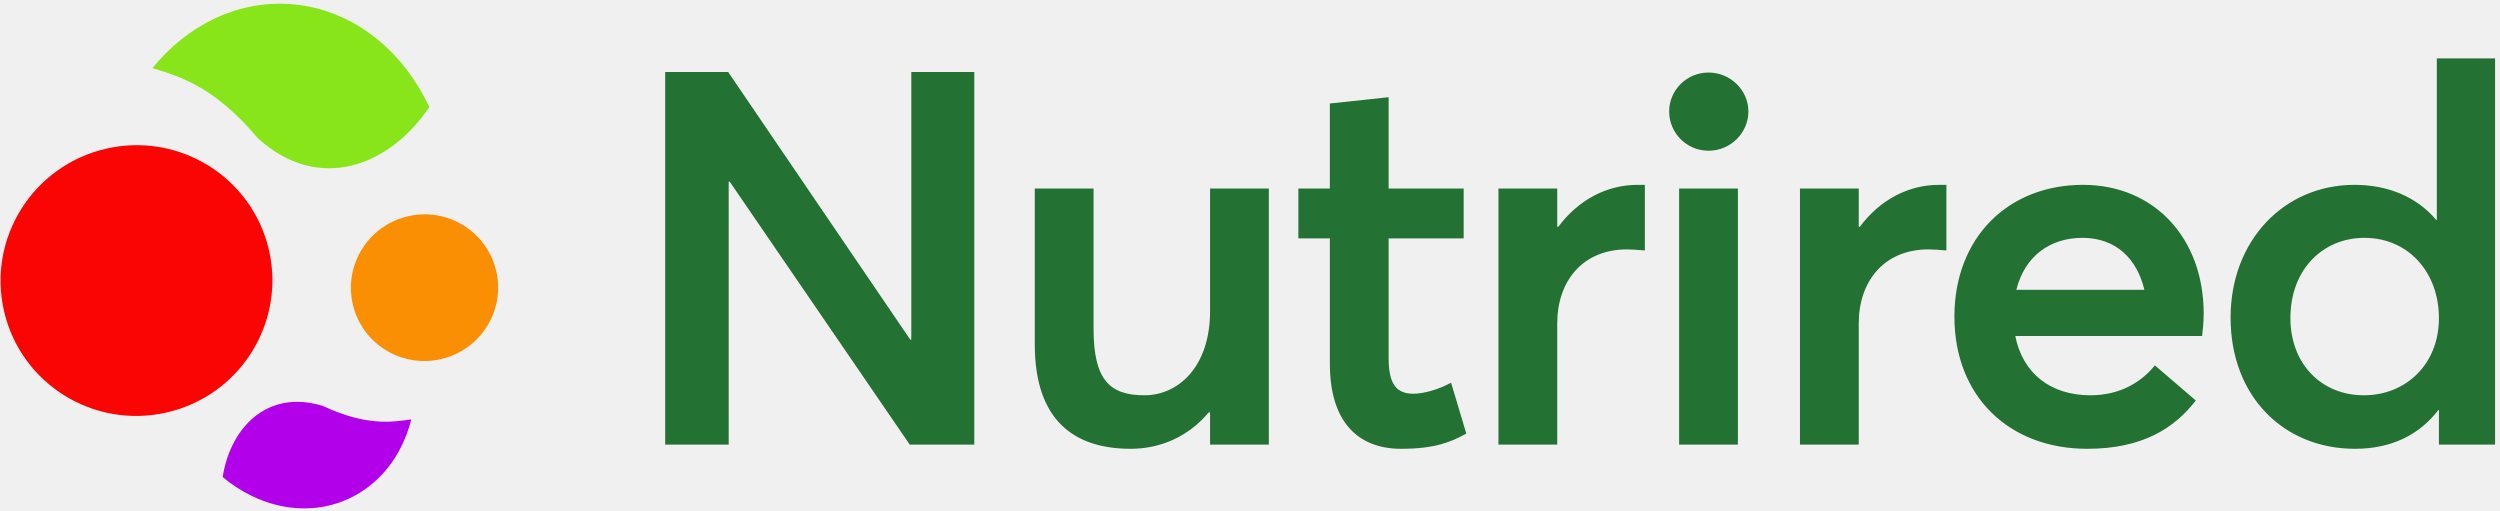
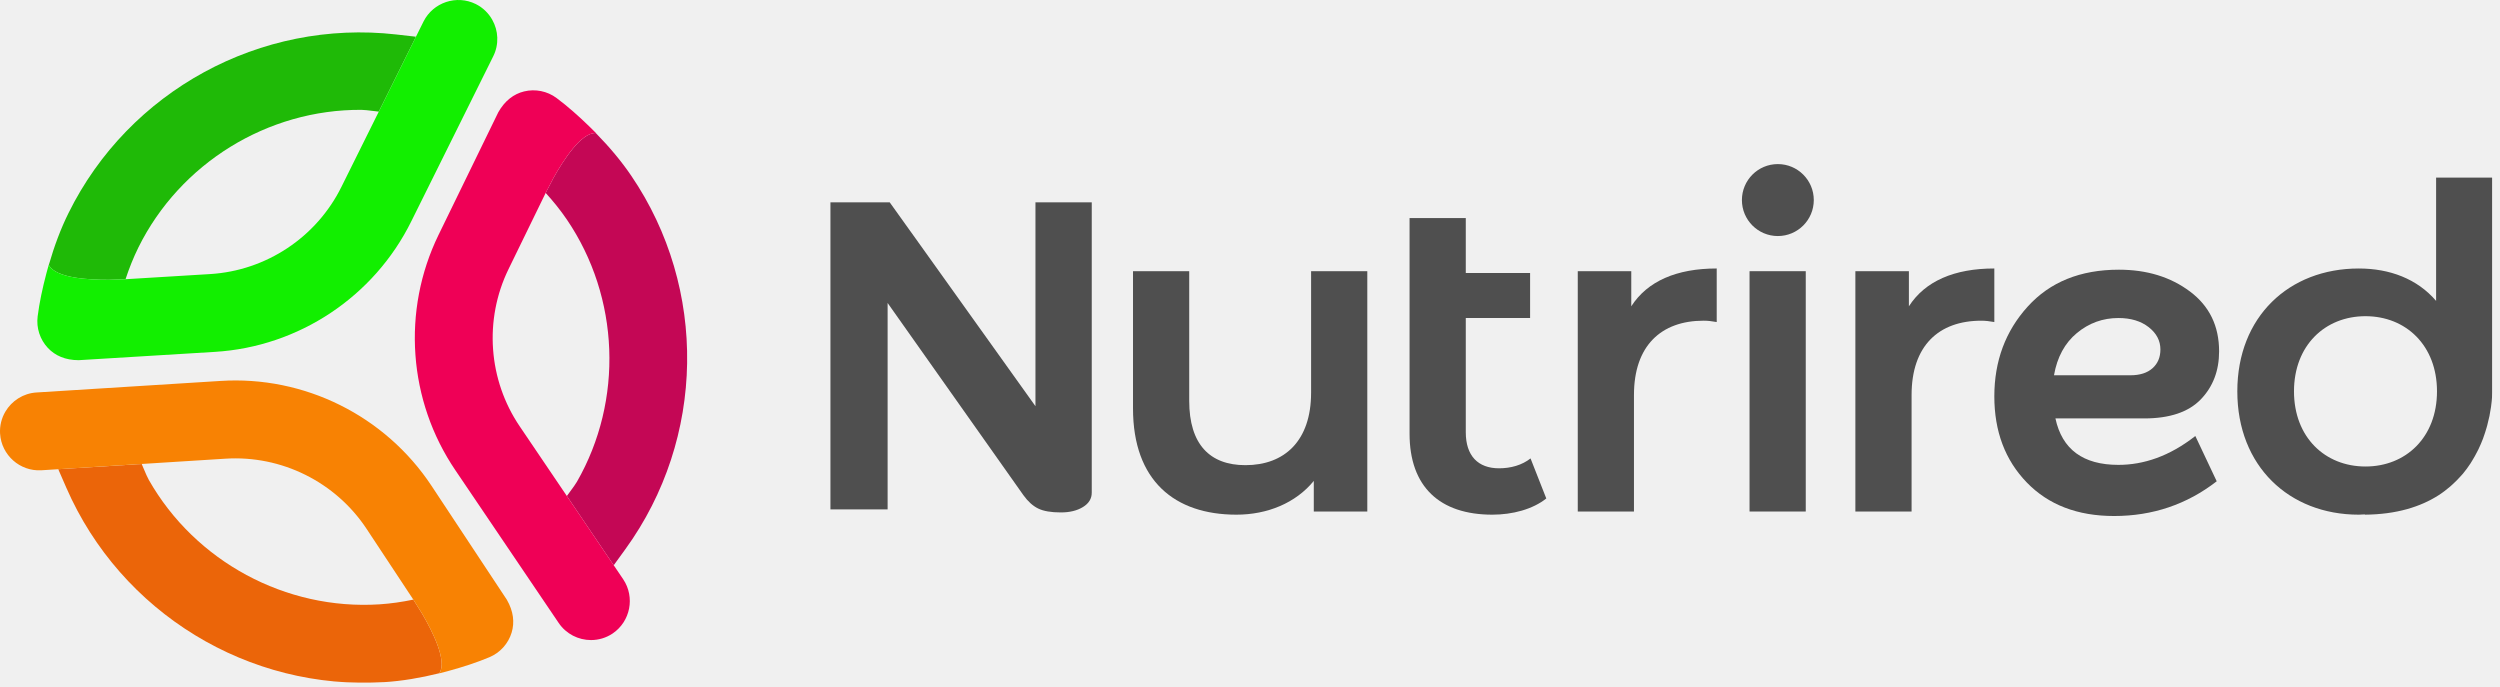
- <svg xmlns="http://www.w3.org/2000/svg" width="343px" height="70px" viewBox="0 0 343 70" version="1.1">
-   <defs />
+ <svg xmlns="http://www.w3.org/2000/svg" xmlns:xlink="http://www.w3.org/1999/xlink" width="153px" height="42px" viewBox="0 0 153 42" version="1.1">
+   <defs>
+     <polygon id="path-1" points="0 41.787 152.529 41.787 152.529 0 0 0" />
+   </defs>
  <g id="Page-1" stroke="none" stroke-width="1" fill="none" fill-rule="evenodd">
-     <g id="Desktop-HD" transform="translate(-257, -94)">
-       <g id="Group" transform="translate(249, 84)">
-         <path d="M99.264,71 L107.976,71 L107.976,34.928 L108.12,34.928 L132.816,71 L141.672,71 L141.672,19.88 L133.032,19.88 L133.032,56.6 L132.888,56.6 L107.904,19.88 L99.264,19.88 L99.264,71 Z M163.148,71.576 C167.18,71.576 171.068,69.92 173.876,66.536 L174.02,66.608 L174.02,71 L182.084,71 L182.084,35.864 L174.02,35.864 L174.02,52.712 C174.02,60.272 169.7,64.232 165.02,64.232 C160.196,64.232 158.036,62.072 158.036,55.088 L158.036,35.864 L149.972,35.864 L149.972,57.248 C149.972,67.688 155.372,71.576 163.148,71.576 Z M200.248,71.576 C204.856,71.576 207.088,70.64 209.176,69.488 L207.088,62.504 C205.216,63.512 203.272,64.016 201.904,64.016 C199.6,64.016 198.52,62.72 198.52,59.12 L198.52,42.704 L208.816,42.704 L208.816,35.864 L198.52,35.864 L198.52,23.336 L190.456,24.2 L190.456,35.864 L186.136,35.864 L186.136,42.704 L190.456,42.704 L190.456,59.912 C190.456,67.76 194.2,71.576 200.248,71.576 Z M213.588,71 L221.652,71 L221.652,54.368 C221.652,48.608 225.108,44.216 231.228,44.216 C231.804,44.216 232.74,44.288 233.676,44.36 L233.676,35.36 L232.668,35.36 C228.42,35.36 224.532,37.448 221.796,41.12 L221.652,41.12 L221.652,35.864 L213.588,35.864 L213.588,71 Z M242.408,30.68 C245.432,30.68 247.88,28.232 247.88,25.28 C247.88,22.4 245.432,19.952 242.408,19.952 C239.384,19.952 237.008,22.4 237.008,25.28 C237.008,28.232 239.384,30.68 242.408,30.68 Z M238.376,71 L246.44,71 L246.44,35.864 L238.376,35.864 L238.376,71 Z M254.956,71 L263.02,71 L263.02,54.368 C263.02,48.608 266.476,44.216 272.596,44.216 C273.172,44.216 274.108,44.288 275.044,44.36 L275.044,35.36 L274.036,35.36 C269.788,35.36 265.9,37.448 263.164,41.12 L263.02,41.12 L263.02,35.864 L254.956,35.864 L254.956,71 Z M310.344,53 C310.344,42.776 303.648,35.36 293.784,35.36 C283.488,35.36 276.144,42.632 276.144,53.432 C276.144,64.448 283.704,71.576 294.36,71.576 C301.92,71.576 306.312,68.768 309.264,64.952 L303.648,60.128 C301.848,62.36 298.968,64.232 294.792,64.232 C289.32,64.232 285.504,61.208 284.496,56.096 L310.128,56.096 C310.2,55.52 310.344,54.296 310.344,53 Z M293.712,42.632 C298.32,42.632 301.2,45.512 302.208,49.76 L284.64,49.76 C285.792,45.152 289.248,42.632 293.712,42.632 Z M331.1,71.576 C336.14,71.576 339.956,69.632 342.548,66.248 L342.62,66.248 L342.62,71 L350.324,71 L350.324,18.008 L342.332,18.008 L342.332,40.184 L342.26,40.184 C339.596,37.016 335.636,35.36 331.028,35.36 C321.38,35.36 314.036,42.992 314.036,53.576 C314.036,64.448 321.38,71.576 331.1,71.576 Z M332.324,64.232 C326.42,64.232 322.244,59.84 322.244,53.648 C322.244,46.88 326.78,42.632 332.396,42.632 C338.444,42.632 342.62,47.384 342.62,53.648 C342.62,59.984 338.084,64.232 332.324,64.232 Z" id="Nutrired" fill="#247134" />
-         <g id="Group-Copy" transform="translate(41.7892, 45.5) rotate(-13) translate(-41.7892, -45.5) translate(7.789198, 7)">
-           <path d="M43.331,35.797 C51.21,31.594 56.449,24.137 56.449,15.638 C56.449,8.411 52.66,1.938 46.682,-2.423 C45.804,1.048 44.781,6.065 37.822,12.535 C30.698,21.276 34.942,30.764 43.331,35.797 Z" id="Combined-Shape" fill="#88E51A" transform="translate(45.32932, 16.68716) rotate(-74) translate(-45.32932, -16.68716) " />
-           <path d="M36.228,79.712 C41.785,76.748 45.48,71.489 45.48,65.495 C45.48,60.399 42.808,55.833 38.591,52.758 C37.972,55.205 37.251,58.744 32.343,63.307 C27.319,69.472 30.312,76.163 36.228,79.712 Z" id="Combined-Shape-Copy" fill="#B200EB" transform="translate(37.63755, 66.23515) rotate(81) translate(-37.63755, -66.23515) " />
-           <ellipse id="Oval-2" fill="#FB0404" cx="18.649" cy="38.029" rx="18.649" ry="18.567" />
-           <ellipse id="Oval-2-Copy" fill="#FB8F04" cx="56.935" cy="47.87" rx="10.102" ry="10.057" />
-         </g>
+     <g id="Desktop-HD" transform="translate(-92, -17)">
+       <g id="Page-1" transform="translate(92, 17)">
+         <path d="M80.239,24.034 C80.239,26.98 78.615,28.468 76.22,28.468 C74.047,28.468 72.78,27.2 72.78,24.529 L72.78,16.597 L69.34,16.597 L69.34,24.997 C69.34,29.432 71.899,31.498 75.67,31.498 C77.569,31.498 79.303,30.781 80.404,29.432 L80.404,31.305 L83.679,31.305 L83.679,16.597 L80.239,16.597 L80.239,24.034 Z" id="Fill-1" fill="#4F4F4F" />
+         <path d="M91.743,28.66 C90.449,28.66 89.706,27.89 89.706,26.457 L89.706,19.461 L93.642,19.461 L93.642,16.706 L89.706,16.706 L89.706,13.347 L86.265,13.347 L86.265,26.54 C86.265,29.79 88.11,31.498 91.33,31.498 C92.568,31.498 93.807,31.167 94.633,30.506 L93.669,28.055 C93.146,28.468 92.458,28.66 91.743,28.66" id="Fill-3" fill="#4F4F4F" />
+         <path d="M99.834,18.746 L99.834,16.597 L96.559,16.597 L96.559,31.305 L99.999,31.305 L99.999,24.172 C99.999,21.169 101.65,19.626 104.265,19.626 C104.513,19.626 104.76,19.654 105.063,19.709 L105.063,16.431 C102.613,16.431 100.824,17.203 99.834,18.746" id="Fill-5" fill="#4F4F4F" />
+         <path d="M108.804,10.042 C107.589,10.042 106.605,11.028 106.605,12.243 C106.605,13.46 107.589,14.446 108.804,14.446 C110.019,14.446 111.004,13.46 111.004,12.243 C111.004,11.028 110.019,10.042 108.804,10.042" id="Fill-7" fill="#4F4F4F" />
+         <mask id="mask-2" fill="white">
+           <use xlink:href="#path-1" />
+         </mask>
+         <g id="Clip-10" />
+         <polygon id="Fill-9" fill="#4F4F4F" mask="url(#mask-2)" points="107.072 31.305 110.512 31.305 110.512 16.597 107.072 16.597" />
+         <path d="M122.053,16.431 C119.604,16.431 117.815,17.203 116.824,18.746 L116.824,16.597 L113.549,16.597 L113.549,31.305 L116.989,31.305 L116.989,24.172 C116.989,21.169 118.641,19.627 121.255,19.627 C121.503,19.627 121.75,19.654 122.053,19.709 L122.053,16.431 Z" id="Fill-11" fill="#4F4F4F" mask="url(#mask-2)" />
+         <path d="M144.768,28.55 C142.291,28.55 140.392,26.76 140.392,23.951 C140.392,21.141 142.291,19.351 144.768,19.351 C147.244,19.351 149.144,21.141 149.144,23.951 C149.144,26.76 147.244,28.55 144.768,28.55 L144.768,28.55 Z M149.09,10.868 L149.09,18.415 C147.933,17.065 146.254,16.432 144.355,16.432 C140.089,16.432 136.924,19.379 136.924,23.951 C136.924,28.523 140.089,31.498 144.355,31.498 C144.481,31.498 144.603,31.487 144.726,31.481 L144.726,31.498 C146.673,31.483 148.131,31.013 149.227,30.318 C149.491,30.15 149.728,29.966 149.952,29.775 C150.014,29.721 150.074,29.665 150.134,29.61 C150.304,29.453 150.463,29.291 150.61,29.125 C150.649,29.08 150.692,29.037 150.73,28.992 C150.902,28.785 151.057,28.572 151.198,28.356 C151.236,28.299 151.268,28.241 151.303,28.184 C151.408,28.013 151.505,27.841 151.592,27.669 C151.624,27.607 151.657,27.546 151.686,27.484 C151.79,27.265 151.884,27.048 151.964,26.835 C151.972,26.815 151.977,26.795 151.984,26.775 C152.058,26.573 152.121,26.375 152.176,26.183 C152.19,26.135 152.204,26.086 152.217,26.038 C152.269,25.843 152.315,25.653 152.351,25.477 C152.352,25.474 152.353,25.47 152.354,25.466 C152.394,25.268 152.424,25.085 152.448,24.917 C152.449,24.913 152.45,24.909 152.45,24.905 C152.451,24.902 152.451,24.9 152.451,24.897 C152.47,24.758 152.485,24.633 152.496,24.521 C152.496,24.518 152.496,24.516 152.496,24.513 C152.518,24.284 152.526,24.119 152.528,24.034 L152.528,24.026 C152.529,23.99 152.529,23.964 152.529,23.964 L152.529,10.868 L149.09,10.868 Z" id="Fill-12" fill="#4F4F4F" mask="url(#mask-2)" />
+         <path d="M63.37,24.859 L55.771,14.227 L55.771,14.227 L55.71,14.143 L55.504,13.855 C55.501,13.851 55.499,13.847 55.495,13.843 L54.449,12.381 L53.801,12.381 L51.985,12.381 L50.823,12.381 L50.823,13.778 L50.823,14.227 L50.823,31.177 L54.322,31.177 L54.322,18.542 L62.634,30.307 C62.913,30.695 63.216,30.967 63.54,31.123 C63.865,31.282 64.325,31.361 64.922,31.361 C65.465,31.361 65.916,31.252 66.276,31.031 C66.636,30.812 66.815,30.519 66.815,30.15 L66.815,12.381 L63.37,12.381 L63.37,24.859 Z" id="Fill-13" fill="#4F4F4F" mask="url(#mask-2)" />
+         <path d="M129.647,19.463 C128.692,19.463 127.846,19.769 127.106,20.382 C126.366,20.995 125.898,21.856 125.704,22.967 L130.377,22.967 C130.961,22.967 131.413,22.823 131.735,22.535 C132.056,22.248 132.217,21.866 132.217,21.387 C132.217,20.852 131.978,20.396 131.501,20.023 C131.024,19.65 130.406,19.463 129.647,19.463 M129.647,28.45 C131.185,28.45 132.769,27.926 134.354,26.684 L135.663,29.455 C133.833,30.873 131.739,31.58 129.383,31.58 C127.145,31.58 125.363,30.896 124.039,29.528 C122.715,28.159 122.053,26.403 122.053,24.258 C122.053,22.095 122.734,20.263 124.098,18.76 C125.46,17.257 127.319,16.505 129.676,16.505 C131.389,16.505 132.84,16.95 134.028,17.841 C135.215,18.731 135.809,19.951 135.809,21.502 C135.809,22.689 135.434,23.67 134.685,24.445 C133.935,25.22 132.781,25.608 131.224,25.608 L125.792,25.608 C126.2,27.503 127.485,28.45 129.647,28.45" id="Fill-14" fill="#4F4F4F" mask="url(#mask-2)" />
+         <path d="M33.864,10.905 L33.398,11.801 L33.395,11.807 C33.865,12.323 34.303,12.866 34.693,13.439 C37.926,18.197 38.167,24.498 35.308,29.484 C35.209,29.656 35.086,29.817 34.864,30.12 L34.691,30.355 L37.56,34.593 L38.277,33.604 C43.179,26.836 43.323,17.654 38.634,10.757 C38.038,9.879 37.321,9.019 36.465,8.144 C35.568,8.104 34.474,9.808 33.864,10.905" id="Fill-15" fill="#C40755" mask="url(#mask-2)" />
+         <path d="M37.56,34.593 L34.691,30.355 L31.813,26.102 C29.879,23.255 29.614,19.565 31.121,16.472 L33.395,11.806 L33.398,11.801 L33.864,10.905 L33.864,10.905 C34.474,9.807 35.567,8.104 36.465,8.144 C36.467,8.144 36.47,8.143 36.473,8.143 L36.107,7.778 C35.407,7.096 34.745,6.51 34.064,6.001 C33.491,5.572 32.757,5.429 32.075,5.595 C31.444,5.749 30.897,6.161 30.497,6.868 L26.836,14.381 C24.583,19.009 24.979,24.527 27.873,28.785 L34.189,38.121 C34.648,38.803 35.403,39.172 36.169,39.172 C36.626,39.172 37.089,39.041 37.496,38.768 L37.5,38.765 C38.581,38.029 38.871,36.547 38.143,35.456 L37.56,34.593 Z" id="Fill-16" fill="#EF0056" mask="url(#mask-2)" />
+         <path d="M6.669,17.123 L7.677,17.088 L7.683,17.088 C7.902,16.424 8.159,15.776 8.465,15.154 C11.014,9.996 16.377,6.686 22.12,6.723 C22.319,6.725 22.52,6.753 22.893,6.797 L23.182,6.832 L25.457,2.247 L24.244,2.109 C15.944,1.169 7.885,5.561 4.193,13.04 C3.722,13.99 3.327,15.039 2.987,16.215 C3.394,17.016 5.414,17.131 6.669,17.123" id="Fill-17" fill="#1FBA07" mask="url(#mask-2)" />
+         <path d="M25.457,2.247 L23.182,6.832 L20.898,11.432 C19.373,14.518 16.294,16.564 12.861,16.773 L7.683,17.088 L7.677,17.088 L6.669,17.123 L6.669,17.123 C5.414,17.131 3.394,17.016 2.987,16.215 C2.986,16.213 2.984,16.211 2.983,16.209 L2.845,16.706 C2.596,17.652 2.412,18.517 2.304,19.362 C2.213,20.072 2.45,20.782 2.93,21.294 C3.374,21.768 4.002,22.042 4.814,22.043 L13.151,21.535 C18.285,21.221 22.89,18.162 25.171,13.545 L30.185,3.448 C30.553,2.713 30.502,1.873 30.124,1.206 C29.9,0.808 29.558,0.468 29.12,0.249 L29.115,0.247 C27.943,-0.333 26.511,0.144 25.921,1.314 L25.457,2.247 Z" id="Fill-18" fill="#12EF00" mask="url(#mask-2)" />
+         <path d="M25.834,37.557 L25.3,36.701 L25.296,36.696 C24.613,36.839 23.923,36.94 23.232,36.985 C17.494,37.357 11.947,34.365 9.107,29.369 C9.009,29.196 8.933,29.008 8.785,28.663 L8.67,28.395 L3.565,28.716 L4.053,29.836 C7.39,37.5 15.222,42.286 23.539,41.746 C24.598,41.677 25.703,41.496 26.89,41.202 C27.38,40.449 26.47,38.64 25.834,37.557" id="Fill-19" fill="#EB6509" mask="url(#mask-2)" />
+         <path d="M3.565,28.716 L8.67,28.395 L13.793,28.072 C17.226,27.851 20.537,29.496 22.435,32.366 L25.296,36.696 L25.3,36.701 L25.834,37.558 L25.834,37.558 C26.47,38.641 27.38,40.449 26.89,41.202 C26.889,41.204 26.888,41.207 26.887,41.209 L27.387,41.079 C28.33,40.822 29.17,40.549 29.954,40.22 C30.614,39.944 31.111,39.383 31.313,38.711 C31.501,38.09 31.425,37.408 31.019,36.704 L26.411,29.734 C23.571,25.441 18.619,22.98 13.484,23.314 L2.24,24.019 C1.419,24.068 0.718,24.532 0.329,25.192 C0.097,25.587 -0.025,26.052 0.004,26.541 L0.005,26.547 C0.089,27.852 1.218,28.855 2.526,28.781 L3.565,28.716 Z" id="Fill-20" fill="#F88203" mask="url(#mask-2)" />
      </g>
    </g>
  </g>
</svg>
